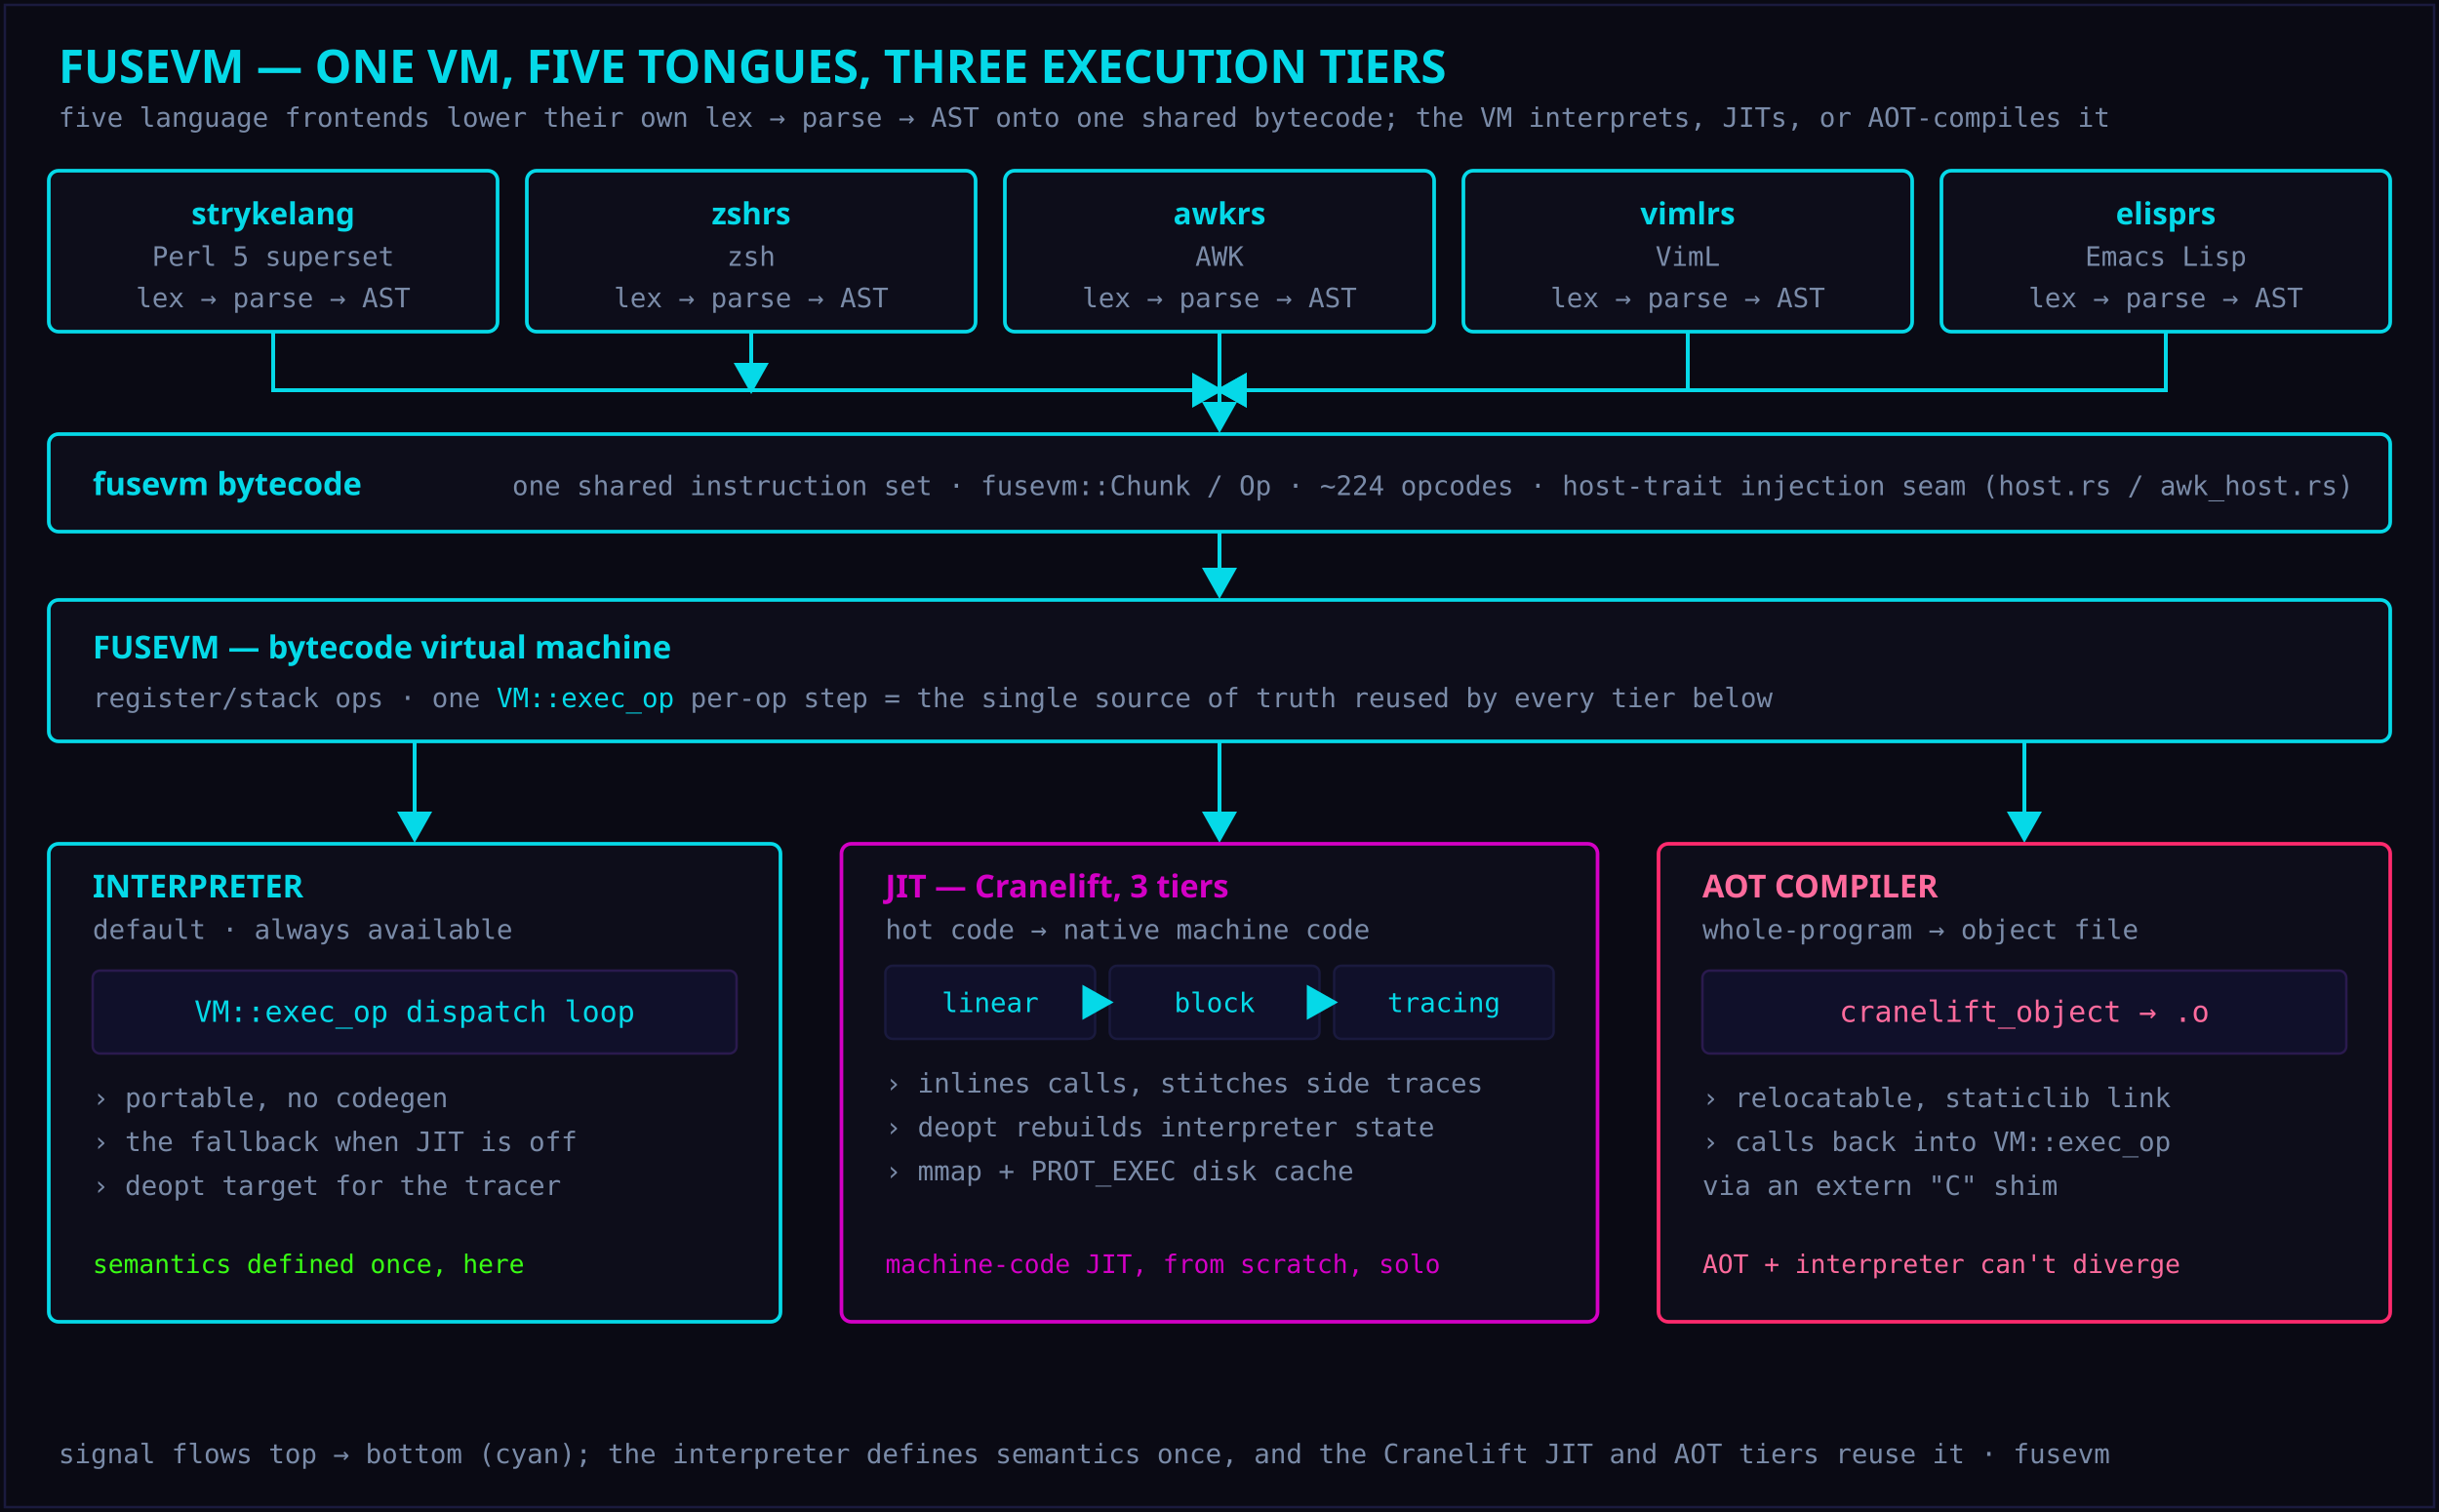
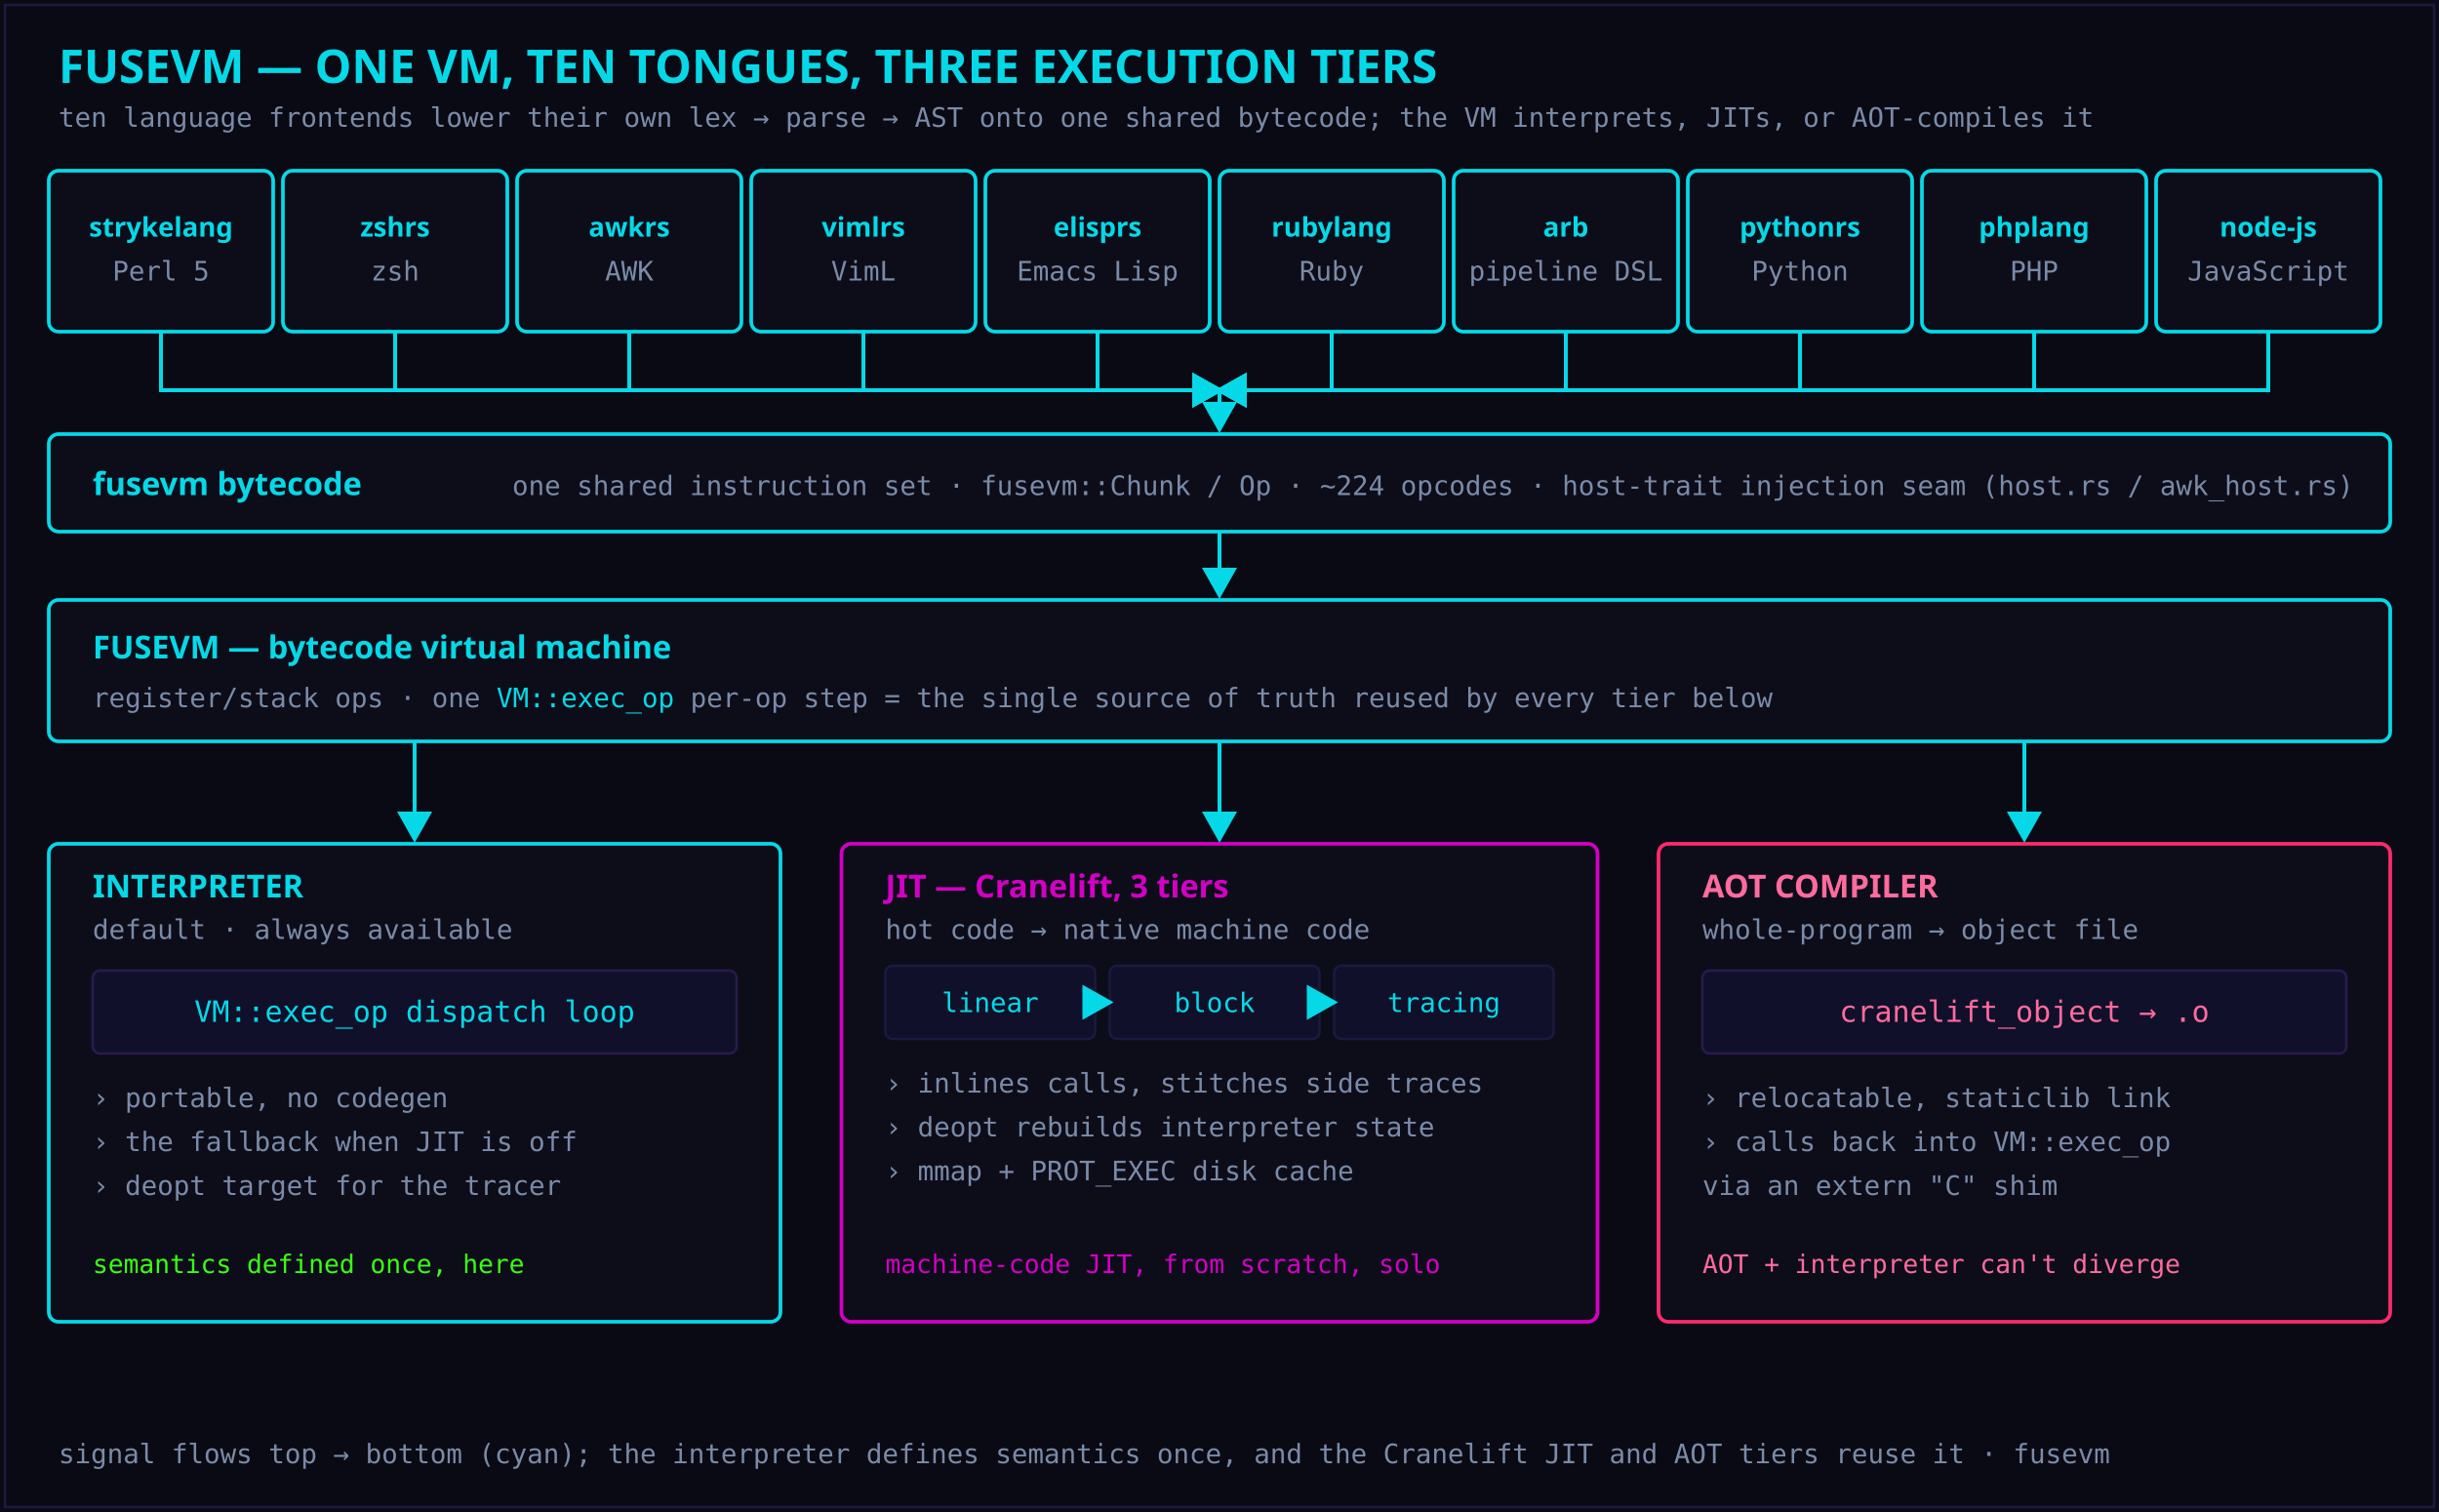
<svg xmlns="http://www.w3.org/2000/svg" viewBox="0 0 1000 620" font-family="'Share Tech Mono', ui-monospace, monospace">
  <defs>
    <marker id="ah" markerWidth="9" markerHeight="9" refX="7" refY="4.5" orient="auto">
      <path d="M0 0 L8 4.5 L0 9 Z" fill="#05d9e8" />
    </marker>
    <marker id="ahm" markerWidth="9" markerHeight="9" refX="7" refY="4.5" orient="auto">
      <path d="M0 0 L8 4.5 L0 9 Z" fill="#7a8ba8" />
    </marker>
    <style>
      .t     { fill:#e0f0ff; font-size:12px; }
      .dim   { fill:#7a8ba8; font-size:11px; }
      .cyan  { fill:#05d9e8; }
      .mag   { fill:#d300c5; }
      .pink  { fill:#ff6b9d; }
      .green { fill:#39ff14; }
      .title { font-family:'Orbitron', sans-serif; font-weight:700; }
      .h     { fill:#05d9e8; font-size:13px; font-family:'Orbitron', sans-serif; font-weight:700; }
      .box   { fill:#0d0d1a; stroke:#05d9e8; stroke-width:1.5; }
      .jitbx { fill:#0d0d1a; stroke:#d300c5; stroke-width:1.5; }
      .aotbx { fill:#0d0d1a; stroke:#ff2a6d; stroke-width:1.5; }
      .optbx { fill:#0b140b; stroke:#39ff14; stroke-width:1.4; }
      .chip  { fill:#10102a; stroke:#1a1a3e; stroke-width:1; }
      .sub   { fill:#10102a; stroke:#2a1a4e; stroke-width:1; }
      .arrow { stroke:#05d9e8; stroke-width:1.6; fill:none; marker-end:url(#ah); }
      .dash  { stroke:#7a8ba8; stroke-width:1.1; stroke-dasharray:4 3; fill:none; marker-end:url(#ahm); }
    </style>
  </defs>
  <rect x="0" y="0" width="1000" height="620" fill="#0a0a14" />
  <rect x="2" y="2" width="996" height="616" fill="none" stroke="#1a1a3e" stroke-width="1" />
-   <text x="24" y="34" class="title" fill="#05d9e8" font-size="19">FUSEVM — ONE VM, FIVE TONGUES, THREE EXECUTION TIERS</text>
-   <text x="24" y="52" class="dim">five language frontends lower their own lex → parse → AST onto one shared bytecode; the VM interprets, JITs, or AOT-compiles it</text>
-   <rect x="20" y="70" width="184" height="66" rx="4" class="box" />
-   <text x="112" y="92" class="cyan title" font-size="12.5" text-anchor="middle">strykelang</text>
-   <text x="112" y="109" class="dim" text-anchor="middle">Perl 5 superset</text>
-   <text x="112" y="126" class="dim" text-anchor="middle">lex → parse → AST</text>
-   <rect x="216" y="70" width="184" height="66" rx="4" class="box" />
-   <text x="308" y="92" class="cyan title" font-size="12.5" text-anchor="middle">zshrs</text>
-   <text x="308" y="109" class="dim" text-anchor="middle">zsh</text>
-   <text x="308" y="126" class="dim" text-anchor="middle">lex → parse → AST</text>
-   <rect x="412" y="70" width="176" height="66" rx="4" class="box" />
-   <text x="500" y="92" class="cyan title" font-size="12.5" text-anchor="middle">awkrs</text>
-   <text x="500" y="109" class="dim" text-anchor="middle">AWK</text>
-   <text x="500" y="126" class="dim" text-anchor="middle">lex → parse → AST</text>
-   <rect x="600" y="70" width="184" height="66" rx="4" class="box" />
-   <text x="692" y="92" class="cyan title" font-size="12.5" text-anchor="middle">vimlrs</text>
-   <text x="692" y="109" class="dim" text-anchor="middle">VimL</text>
-   <text x="692" y="126" class="dim" text-anchor="middle">lex → parse → AST</text>
-   <rect x="796" y="70" width="184" height="66" rx="4" class="box" />
-   <text x="888" y="92" class="cyan title" font-size="12.5" text-anchor="middle">elisprs</text>
-   <text x="888" y="109" class="dim" text-anchor="middle">Emacs Lisp</text>
-   <text x="888" y="126" class="dim" text-anchor="middle">lex → parse → AST</text>
-   <path d="M112 136 L112 160 L500 160" class="arrow" marker-end="none" />
-   <path d="M308 136 L308 160" class="arrow" marker-end="none" />
-   <path d="M500 136 L500 176" class="arrow" />
-   <path d="M692 136 L692 160 L500 160" class="arrow" marker-end="none" />
-   <path d="M888 136 L888 160 L500 160" class="arrow" marker-end="none" />
+   <text x="24" y="34" class="title" fill="#05d9e8" font-size="19">FUSEVM — ONE VM, TEN TONGUES, THREE EXECUTION TIERS</text>
+   <text x="24" y="52" class="dim">ten language frontends lower their own lex → parse → AST onto one shared bytecode; the VM interprets, JITs, or AOT-compiles it</text>
+   <rect x="20" y="70" width="92" height="66" rx="4" class="box" />
+   <text x="66" y="97" class="cyan title" font-size="11" text-anchor="middle">strykelang</text>
+   <text x="66" y="115" class="dim" font-size="9.5" text-anchor="middle">Perl 5</text>
+   <rect x="116" y="70" width="92" height="66" rx="4" class="box" />
+   <text x="162" y="97" class="cyan title" font-size="11" text-anchor="middle">zshrs</text>
+   <text x="162" y="115" class="dim" font-size="9.5" text-anchor="middle">zsh</text>
+   <rect x="212" y="70" width="92" height="66" rx="4" class="box" />
+   <text x="258" y="97" class="cyan title" font-size="11" text-anchor="middle">awkrs</text>
+   <text x="258" y="115" class="dim" font-size="9.5" text-anchor="middle">AWK</text>
+   <rect x="308" y="70" width="92" height="66" rx="4" class="box" />
+   <text x="354" y="97" class="cyan title" font-size="11" text-anchor="middle">vimlrs</text>
+   <text x="354" y="115" class="dim" font-size="9.5" text-anchor="middle">VimL</text>
+   <rect x="404" y="70" width="92" height="66" rx="4" class="box" />
+   <text x="450" y="97" class="cyan title" font-size="11" text-anchor="middle">elisprs</text>
+   <text x="450" y="115" class="dim" font-size="9.5" text-anchor="middle">Emacs Lisp</text>
+   <rect x="500" y="70" width="92" height="66" rx="4" class="box" />
+   <text x="546" y="97" class="cyan title" font-size="11" text-anchor="middle">rubylang</text>
+   <text x="546" y="115" class="dim" font-size="9.5" text-anchor="middle">Ruby</text>
+   <rect x="596" y="70" width="92" height="66" rx="4" class="box" />
+   <text x="642" y="97" class="cyan title" font-size="11" text-anchor="middle">arb</text>
+   <text x="642" y="115" class="dim" font-size="9.5" text-anchor="middle">pipeline DSL</text>
+   <rect x="692" y="70" width="92" height="66" rx="4" class="box" />
+   <text x="738" y="97" class="cyan title" font-size="11" text-anchor="middle">pythonrs</text>
+   <text x="738" y="115" class="dim" font-size="9.5" text-anchor="middle">Python</text>
+   <rect x="788" y="70" width="92" height="66" rx="4" class="box" />
+   <text x="834" y="97" class="cyan title" font-size="11" text-anchor="middle">phplang</text>
+   <text x="834" y="115" class="dim" font-size="9.5" text-anchor="middle">PHP</text>
+   <rect x="884" y="70" width="92" height="66" rx="4" class="box" />
+   <text x="930" y="97" class="cyan title" font-size="11" text-anchor="middle">node-js</text>
+   <text x="930" y="115" class="dim" font-size="9.5" text-anchor="middle">JavaScript</text>
+   <path d="M66 136 L66 160 L500 160" class="arrow" marker-end="none" />
+   <path d="M162 136 L162 160 L500 160" class="arrow" marker-end="none" />
+   <path d="M258 136 L258 160 L500 160" class="arrow" marker-end="none" />
+   <path d="M354 136 L354 160 L500 160" class="arrow" marker-end="none" />
+   <path d="M450 136 L450 160 L500 160" class="arrow" marker-end="none" />
+   <path d="M546 136 L546 160 L500 160" class="arrow" marker-end="none" />
+   <path d="M642 136 L642 160 L500 160" class="arrow" marker-end="none" />
+   <path d="M738 136 L738 160 L500 160" class="arrow" marker-end="none" />
+   <path d="M834 136 L834 160 L500 160" class="arrow" marker-end="none" />
+   <path d="M930 136 L930 160 L500 160" class="arrow" marker-end="none" />
+   <path d="M500 160 L500 176" class="arrow" />
  <rect x="20" y="178" width="960" height="40" rx="4" class="box" />
  <text x="38" y="203" class="h">fusevm bytecode</text>
  <text x="210" y="203" class="dim">one shared instruction set · fusevm::Chunk / Op · ~224 opcodes · host-trait injection seam (host.rs / awk_host.rs)</text>
  <path d="M500 218 L500 244" class="arrow" />
  <rect x="20" y="246" width="960" height="58" rx="4" class="box" />
  <text x="38" y="270" class="h">FUSEVM — bytecode virtual machine</text>
  <text x="38" y="290" class="dim">register/stack ops · one <tspan class="cyan">VM::exec_op</tspan> per-op step = the single source of truth reused by every tier below</text>
  <path d="M170 304 L170 344" class="arrow" />
  <path d="M500 304 L500 344" class="arrow" />
  <path d="M830 304 L830 344" class="arrow" />
  <rect x="20" y="346" width="300" height="196" rx="4" class="box" />
  <text x="38" y="368" class="h">INTERPRETER</text>
  <text x="38" y="385" class="dim">default · always available</text>
  <rect x="38" y="398" width="264" height="34" rx="3" class="sub" />
  <text x="170" y="419" class="cyan" text-anchor="middle" font-size="12">VM::exec_op dispatch loop</text>
  <text x="38" y="454" class="dim">› portable, no codegen</text>
  <text x="38" y="472" class="dim">› the fallback when JIT is off</text>
  <text x="38" y="490" class="dim">› deopt target for the tracer</text>
  <text x="38" y="522" class="green" font-size="10.5">semantics defined once, here</text>
  <rect x="345" y="346" width="310" height="196" rx="4" class="jitbx" />
  <text x="363" y="368" class="title" fill="#d300c5" font-size="13">JIT — Cranelift, 3 tiers</text>
  <text x="363" y="385" class="dim">hot code → native machine code</text>
  <rect x="363" y="396" width="86" height="30" rx="3" class="chip" />
  <text x="406" y="415" class="cyan" text-anchor="middle" font-size="11">linear</text>
  <rect x="455" y="396" width="86" height="30" rx="3" class="chip" />
  <text x="498" y="415" class="cyan" text-anchor="middle" font-size="11">block</text>
  <rect x="547" y="396" width="90" height="30" rx="3" class="chip" />
  <text x="592" y="415" class="cyan" text-anchor="middle" font-size="11">tracing</text>
  <path d="M449 411 L455 411" class="arrow" />
  <path d="M541 411 L547 411" class="arrow" />
  <text x="363" y="448" class="dim">› inlines calls, stitches side traces</text>
  <text x="363" y="466" class="dim">› deopt rebuilds interpreter state</text>
  <text x="363" y="484" class="dim">› mmap + PROT_EXEC disk cache</text>
  <text x="363" y="522" class="mag" font-size="10.5">machine-code JIT, from scratch, solo</text>
  <rect x="680" y="346" width="300" height="196" rx="4" class="aotbx" />
  <text x="698" y="368" class="title" fill="#ff6b9d" font-size="13">AOT COMPILER</text>
  <text x="698" y="385" class="dim">whole-program → object file</text>
  <rect x="698" y="398" width="264" height="34" rx="3" class="sub" />
  <text x="830" y="419" class="pink" text-anchor="middle" font-size="12">cranelift_object → .o</text>
  <text x="698" y="454" class="dim">› relocatable, staticlib link</text>
  <text x="698" y="472" class="dim">› calls back into VM::exec_op</text>
  <text x="698" y="490" class="dim">  via an extern "C" shim</text>
  <text x="698" y="522" class="pink" font-size="10.5">AOT + interpreter can't diverge</text>
  <text x="24" y="600" class="dim" font-size="10">signal flows top → bottom (cyan); the interpreter defines semantics once, and the Cranelift JIT and AOT tiers reuse it · fusevm</text>
</svg>
